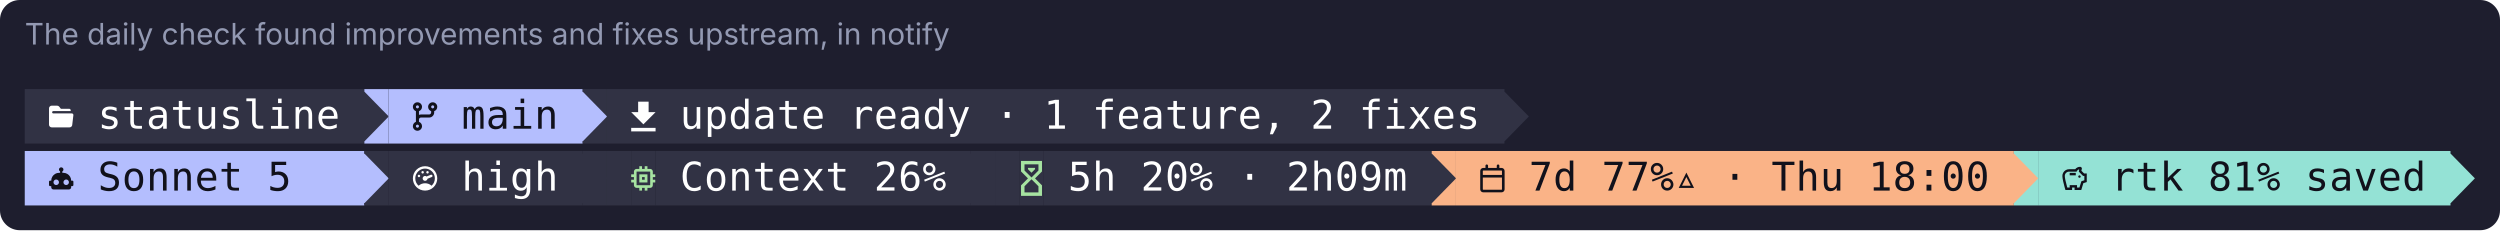
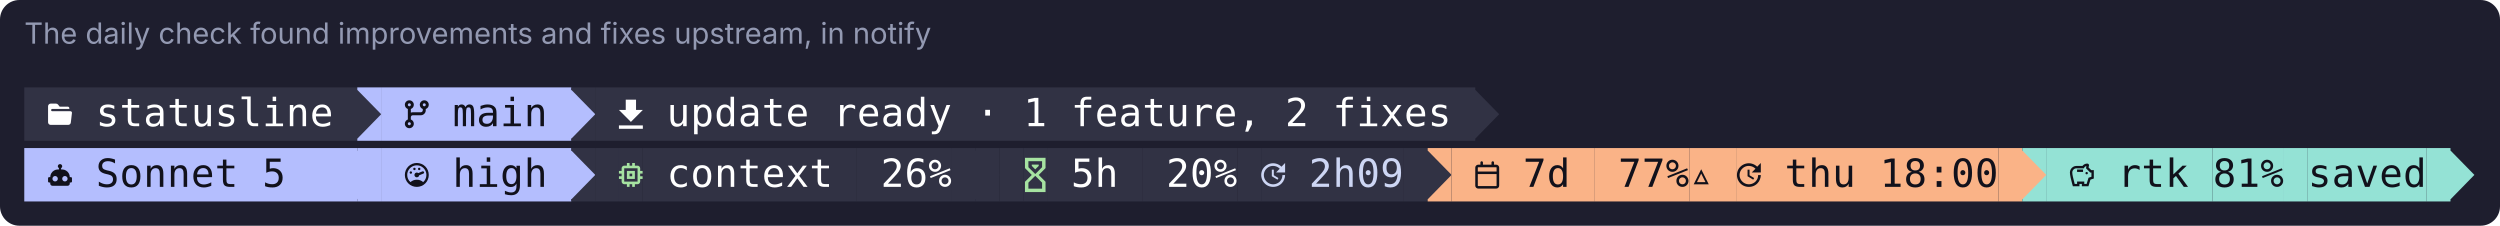
- <svg xmlns="http://www.w3.org/2000/svg" width="1010" height="93" viewBox="0 0 1010 93" role="img" aria-label="The daily check found improvements and fixes upstream, in notify">
-   <rect width="1010" height="93" rx="8" fill="#1e1e2e" />
+ <svg xmlns="http://www.w3.org/2000/svg" width="1030" height="93" viewBox="0 0 1030 93" role="img" aria-label="The daily check found improvements and fixes upstream, in notify">
+   <rect width="1030" height="93" rx="8" fill="#1e1e2e" />
  <text x="10" y="18" font-family="-apple-system,Segoe UI,system-ui,sans-serif" font-size="12" fill="#9399b2">The daily check found improvements and fixes upstream, in notify</text>
  <rect x="10.00" y="36" width="137.20" height="22" fill="rgb(49,50,68)" />
  <path d="M133 1134H400Q466 1134 507 1080L576 989Q582 981 591 981H991Q1022 981 1045 959Q1068 936 1067 905V867H210Q187 867 170.0 850.0Q153 833 153 810Q153 786 170.0 769.0Q187 752 210 752H1123Q1154 752 1177 730Q1200 707 1199 676Q1199 670 1199 667L1144 200Q1144 144 1105.0 105.0Q1066 66 1010 66H133Q78 66 39.0 105.0Q0 144 0 200V1000Q0 1056 39.0 1095.0Q78 1134 133 1134Z" fill="rgb(255,255,255)" transform="translate(19.80 52.00) scale(0.00821 -0.00821)" />
  <text x="44.30" y="52" text-anchor="middle" font-family="ui-monospace,SFMono-Regular,Menlo,Consolas,monospace" font-size="16" fill="rgb(255,255,255)">s</text>
  <text x="54.10" y="52" text-anchor="middle" font-family="ui-monospace,SFMono-Regular,Menlo,Consolas,monospace" font-size="16" fill="rgb(255,255,255)">t</text>
  <text x="63.90" y="52" text-anchor="middle" font-family="ui-monospace,SFMono-Regular,Menlo,Consolas,monospace" font-size="16" fill="rgb(255,255,255)">a</text>
  <text x="73.70" y="52" text-anchor="middle" font-family="ui-monospace,SFMono-Regular,Menlo,Consolas,monospace" font-size="16" fill="rgb(255,255,255)">t</text>
  <text x="83.50" y="52" text-anchor="middle" font-family="ui-monospace,SFMono-Regular,Menlo,Consolas,monospace" font-size="16" fill="rgb(255,255,255)">u</text>
  <text x="93.30" y="52" text-anchor="middle" font-family="ui-monospace,SFMono-Regular,Menlo,Consolas,monospace" font-size="16" fill="rgb(255,255,255)">s</text>
  <text x="103.10" y="52" text-anchor="middle" font-family="ui-monospace,SFMono-Regular,Menlo,Consolas,monospace" font-size="16" fill="rgb(255,255,255)">l</text>
  <text x="112.90" y="52" text-anchor="middle" font-family="ui-monospace,SFMono-Regular,Menlo,Consolas,monospace" font-size="16" fill="rgb(255,255,255)">i</text>
  <text x="122.70" y="52" text-anchor="middle" font-family="ui-monospace,SFMono-Regular,Menlo,Consolas,monospace" font-size="16" fill="rgb(255,255,255)">n</text>
  <text x="132.50" y="52" text-anchor="middle" font-family="ui-monospace,SFMono-Regular,Menlo,Consolas,monospace" font-size="16" fill="rgb(255,255,255)">e</text>
  <rect x="147.20" y="36" width="9.80" height="22" fill="rgb(180,190,254)" />
  <path d="M-72 1812H13L1200 602L13 -612H-72Z" fill="rgb(49,50,68)" transform="translate(147.20 52.00) scale(0.00821 -0.00821)" />
  <rect x="157.00" y="36" width="78.40" height="22" fill="rgb(180,190,254)" />
  <path d="M750 1076Q750 1168 816.0 1234.0Q882 1300 975.0 1300.0Q1068 1300 1134.0 1234.0Q1200 1168 1200 1076Q1200 1004 1158 944Q1116 886 1049 864V800Q1049 698 976 624Q903 550 800 550H400Q359 550 329 522Q299 492 300 450V338Q366 314 408.0 256.0Q450 198 450 126Q450 32 384.0 -34.0Q318 -100 225 -100Q132 -100 66 -34Q0 32 0 126Q0 198 42.0 256.0Q84 314 150 338V864Q84 888 42.0 946.0Q0 1004 0 1076Q0 1168 66.0 1234.0Q132 1300 225.0 1300.0Q318 1300 384.0 1234.0Q450 1168 450 1076Q450 1004 408.0 946.0Q366 888 300 864V680Q348 700 400 700H800Q841 700 871.0 730.0Q901 760 900 800V864Q834 888 792.0 946.0Q750 1004 750 1076ZM225 1000Q255 1000 277.0 1022.0Q299 1044 300 1076Q300 1106 278.0 1128.0Q256 1150 225.0 1150.0Q194 1150 172.0 1128.0Q150 1106 150.0 1075.0Q150 1044 172.0 1022.0Q194 1000 225 1000ZM975 1000Q1005 1000 1027.0 1022.0Q1049 1044 1049.0 1075.0Q1049 1106 1028 1128Q1006 1150 975.0 1150.0Q944 1150 922.0 1128.0Q900 1106 900.0 1075.0Q900 1044 922.0 1022.0Q944 1000 975 1000ZM225 50Q255 50 277 72Q299 94 300 126Q300 156 278.0 178.0Q256 200 225.0 200.0Q194 200 172.0 178.0Q150 156 150.0 125.0Q150 94 172.0 72.0Q194 50 225 50Z" fill="rgb(17,17,27)" transform="translate(166.80 52.00) scale(0.00821 -0.00821)" />
  <text x="191.30" y="52" text-anchor="middle" font-family="ui-monospace,SFMono-Regular,Menlo,Consolas,monospace" font-size="16" fill="rgb(17,17,27)">m</text>
  <text x="201.10" y="52" text-anchor="middle" font-family="ui-monospace,SFMono-Regular,Menlo,Consolas,monospace" font-size="16" fill="rgb(17,17,27)">a</text>
  <text x="210.90" y="52" text-anchor="middle" font-family="ui-monospace,SFMono-Regular,Menlo,Consolas,monospace" font-size="16" fill="rgb(17,17,27)">i</text>
  <text x="220.70" y="52" text-anchor="middle" font-family="ui-monospace,SFMono-Regular,Menlo,Consolas,monospace" font-size="16" fill="rgb(17,17,27)">n</text>
  <rect x="235.40" y="36" width="9.80" height="22" fill="rgb(49,50,68)" />
  <path d="M-72 1812H13L1200 602L13 -612H-72Z" fill="rgb(180,190,254)" transform="translate(235.40 52.00) scale(0.00821 -0.00821)" />
  <rect x="245.20" y="36" width="362.60" height="22" fill="rgb(49,50,68)" />
  <path d="M0 -131H1200V42H0ZM1200 816H858Q858 815 858 1331H342V816H0L600 216Z" fill="rgb(255,255,255)" transform="translate(255.00 52.00) scale(0.00821 -0.00821)" />
  <text x="279.50" y="52" text-anchor="middle" font-family="ui-monospace,SFMono-Regular,Menlo,Consolas,monospace" font-size="16" fill="rgb(255,255,255)">u</text>
  <text x="289.30" y="52" text-anchor="middle" font-family="ui-monospace,SFMono-Regular,Menlo,Consolas,monospace" font-size="16" fill="rgb(255,255,255)">p</text>
  <text x="299.10" y="52" text-anchor="middle" font-family="ui-monospace,SFMono-Regular,Menlo,Consolas,monospace" font-size="16" fill="rgb(255,255,255)">d</text>
  <text x="308.90" y="52" text-anchor="middle" font-family="ui-monospace,SFMono-Regular,Menlo,Consolas,monospace" font-size="16" fill="rgb(255,255,255)">a</text>
  <text x="318.70" y="52" text-anchor="middle" font-family="ui-monospace,SFMono-Regular,Menlo,Consolas,monospace" font-size="16" fill="rgb(255,255,255)">t</text>
  <text x="328.50" y="52" text-anchor="middle" font-family="ui-monospace,SFMono-Regular,Menlo,Consolas,monospace" font-size="16" fill="rgb(255,255,255)">e</text>
  <text x="348.10" y="52" text-anchor="middle" font-family="ui-monospace,SFMono-Regular,Menlo,Consolas,monospace" font-size="16" fill="rgb(255,255,255)">r</text>
  <text x="357.90" y="52" text-anchor="middle" font-family="ui-monospace,SFMono-Regular,Menlo,Consolas,monospace" font-size="16" fill="rgb(255,255,255)">e</text>
  <text x="367.70" y="52" text-anchor="middle" font-family="ui-monospace,SFMono-Regular,Menlo,Consolas,monospace" font-size="16" fill="rgb(255,255,255)">a</text>
  <text x="377.50" y="52" text-anchor="middle" font-family="ui-monospace,SFMono-Regular,Menlo,Consolas,monospace" font-size="16" fill="rgb(255,255,255)">d</text>
  <text x="387.30" y="52" text-anchor="middle" font-family="ui-monospace,SFMono-Regular,Menlo,Consolas,monospace" font-size="16" fill="rgb(255,255,255)">y</text>
  <text x="406.90" y="52" text-anchor="middle" font-family="ui-monospace,SFMono-Regular,Menlo,Consolas,monospace" font-size="16" fill="rgb(255,255,255)">·</text>
  <text x="426.50" y="52" text-anchor="middle" font-family="ui-monospace,SFMono-Regular,Menlo,Consolas,monospace" font-size="16" fill="rgb(255,255,255)">1</text>
  <text x="446.10" y="52" text-anchor="middle" font-family="ui-monospace,SFMono-Regular,Menlo,Consolas,monospace" font-size="16" fill="rgb(255,255,255)">f</text>
  <text x="455.90" y="52" text-anchor="middle" font-family="ui-monospace,SFMono-Regular,Menlo,Consolas,monospace" font-size="16" fill="rgb(255,255,255)">e</text>
  <text x="465.70" y="52" text-anchor="middle" font-family="ui-monospace,SFMono-Regular,Menlo,Consolas,monospace" font-size="16" fill="rgb(255,255,255)">a</text>
  <text x="475.50" y="52" text-anchor="middle" font-family="ui-monospace,SFMono-Regular,Menlo,Consolas,monospace" font-size="16" fill="rgb(255,255,255)">t</text>
  <text x="485.30" y="52" text-anchor="middle" font-family="ui-monospace,SFMono-Regular,Menlo,Consolas,monospace" font-size="16" fill="rgb(255,255,255)">u</text>
  <text x="495.10" y="52" text-anchor="middle" font-family="ui-monospace,SFMono-Regular,Menlo,Consolas,monospace" font-size="16" fill="rgb(255,255,255)">r</text>
  <text x="504.90" y="52" text-anchor="middle" font-family="ui-monospace,SFMono-Regular,Menlo,Consolas,monospace" font-size="16" fill="rgb(255,255,255)">e</text>
  <text x="514.70" y="52" text-anchor="middle" font-family="ui-monospace,SFMono-Regular,Menlo,Consolas,monospace" font-size="16" fill="rgb(255,255,255)">,</text>
  <text x="534.30" y="52" text-anchor="middle" font-family="ui-monospace,SFMono-Regular,Menlo,Consolas,monospace" font-size="16" fill="rgb(255,255,255)">2</text>
  <text x="553.90" y="52" text-anchor="middle" font-family="ui-monospace,SFMono-Regular,Menlo,Consolas,monospace" font-size="16" fill="rgb(255,255,255)">f</text>
  <text x="563.70" y="52" text-anchor="middle" font-family="ui-monospace,SFMono-Regular,Menlo,Consolas,monospace" font-size="16" fill="rgb(255,255,255)">i</text>
  <text x="573.50" y="52" text-anchor="middle" font-family="ui-monospace,SFMono-Regular,Menlo,Consolas,monospace" font-size="16" fill="rgb(255,255,255)">x</text>
  <text x="583.30" y="52" text-anchor="middle" font-family="ui-monospace,SFMono-Regular,Menlo,Consolas,monospace" font-size="16" fill="rgb(255,255,255)">e</text>
  <text x="593.10" y="52" text-anchor="middle" font-family="ui-monospace,SFMono-Regular,Menlo,Consolas,monospace" font-size="16" fill="rgb(255,255,255)">s</text>
  <path d="M-72 1812H13L1200 602L13 -612H-72Z" fill="rgb(49,50,68)" transform="translate(607.80 52.00) scale(0.00821 -0.00821)" />
  <rect x="10.00" y="61" width="137.20" height="22" fill="rgb(180,190,254)" />
  <path d="M600 1144Q646 1144 678.0 1112.0Q710 1080 710 1037Q710 1006 694.0 980.5Q678 955 654 943V874H710Q812 874 900.0 821.5Q988 769 1039.0 682.0Q1090 595 1090 490H1144Q1166 490 1183.0 475.0Q1200 460 1200 437V274Q1200 251 1183.0 235.5Q1166 220 1144 220H1090V164Q1090 120 1058.0 88.0Q1026 56 980 56H220Q174 56 142.0 88.0Q110 120 110 164V220H56Q34 220 17.0 235.0Q0 250 0 274V437Q0 460 16.0 475.0Q32 490 56 490H110Q110 595 161.0 682.0Q212 769 300.0 821.5Q388 874 490 874H546V943Q522 956 506.0 981.0Q490 1006 490 1037Q490 1081 522.0 1112.5Q554 1144 600 1144ZM354 546Q298 546 259.0 505.5Q220 465 220.0 409.0Q220 353 259.0 313.5Q298 274 354.0 274.0Q410 274 450.0 313.5Q490 353 490.0 409.0Q490 465 450.0 505.5Q410 546 354 546ZM846 546Q790 546 750.0 505.5Q710 465 710.0 409.0Q710 353 749.0 313.5Q788 274 844.0 274.0Q900 274 940.0 313.5Q980 353 980.0 409.0Q980 465 941.0 505.5Q902 546 846 546Z" fill="rgb(17,17,27)" transform="translate(19.80 77.00) scale(0.00821 -0.00821)" />
  <text x="44.30" y="77" text-anchor="middle" font-family="ui-monospace,SFMono-Regular,Menlo,Consolas,monospace" font-size="16" fill="rgb(17,17,27)">S</text>
  <text x="54.10" y="77" text-anchor="middle" font-family="ui-monospace,SFMono-Regular,Menlo,Consolas,monospace" font-size="16" fill="rgb(17,17,27)">o</text>
  <text x="63.90" y="77" text-anchor="middle" font-family="ui-monospace,SFMono-Regular,Menlo,Consolas,monospace" font-size="16" fill="rgb(17,17,27)">n</text>
  <text x="73.70" y="77" text-anchor="middle" font-family="ui-monospace,SFMono-Regular,Menlo,Consolas,monospace" font-size="16" fill="rgb(17,17,27)">n</text>
  <text x="83.50" y="77" text-anchor="middle" font-family="ui-monospace,SFMono-Regular,Menlo,Consolas,monospace" font-size="16" fill="rgb(17,17,27)">e</text>
  <text x="93.30" y="77" text-anchor="middle" font-family="ui-monospace,SFMono-Regular,Menlo,Consolas,monospace" font-size="16" fill="rgb(17,17,27)">t</text>
  <text x="112.90" y="77" text-anchor="middle" font-family="ui-monospace,SFMono-Regular,Menlo,Consolas,monospace" font-size="16" fill="rgb(17,17,27)">5</text>
-   <rect x="147.20" y="61" width="9.80" height="22" fill="rgb(49,50,68)" />
+   <rect x="147.20" y="61" width="9.80" height="22" fill="rgb(180,190,254)" />
  <path d="M-72 1812H13L1200 602L13 -612H-72Z" fill="rgb(180,190,254)" transform="translate(147.20 77.00) scale(0.00821 -0.00821)" />
-   <rect x="157.00" y="61" width="78.40" height="22" fill="rgb(49,50,68)" />
-   <path d="M600 1200Q482 1200 370.5 1155.0Q259 1110 174.5 1025.5Q90 941 45.0 829.5Q0 718 0.0 599.5Q0 481 45.0 370.0Q90 259 174.5 174.5Q259 90 370.5 45.0Q482 0 600.0 0.0Q718 0 829.5 45.0Q941 90 1025.0 174.5Q1109 259 1154.5 370.0Q1200 481 1200.0 599.5Q1200 718 1154.5 829.5Q1109 941 1025.0 1025.5Q941 1110 829.5 1155.0Q718 1200 600 1200ZM600 1082Q729 1082 840.5 1017.0Q952 952 1016.5 840.5Q1081 729 1081 600Q1081 493 1039.0 400.0Q997 307 918 240Q856 299 773.0 330.0Q690 361 600 361Q420 361 282 240Q203 307 161.0 400.0Q119 493 119 600Q119 729 183.5 840.5Q248 952 359.5 1017.0Q471 1082 600 1082ZM479 961Q454 961 437.0 944.0Q420 927 420.0 901.5Q420 876 437.0 858.0Q454 840 479.5 840.0Q505 840 523.0 858.0Q541 876 541.0 901.5Q541 927 522.5 944.0Q504 961 479 961ZM721 961Q696 961 677.5 944.0Q659 927 659.0 901.5Q659 876 677.0 858.0Q695 840 720.5 840.0Q746 840 763.0 858.0Q780 876 780.0 901.5Q780 927 763.0 944.0Q746 961 721 961ZM907 783Q899 783 885 780L673 693Q648 713 615.5 718.5Q583 724 555 710Q510 693 490.5 646.5Q471 600 489.0 555.0Q507 510 553.5 490.0Q600 470 645 490Q676 501 695.5 526.5Q715 552 721 583L930 668Q952 676 962.0 700.0Q972 724 963 746Q955 763 939.5 773.0Q924 783 907 783ZM298 780Q273 780 256.5 763.0Q240 746 240.0 721.0Q240 696 256.5 677.5Q273 659 298.5 659.0Q324 659 342.0 677.5Q360 696 360.0 721.0Q360 746 341.5 763.0Q323 780 298 780Z" fill="rgb(255,255,255)" transform="translate(166.80 77.00) scale(0.00821 -0.00821)" />
-   <text x="191.30" y="77" text-anchor="middle" font-family="ui-monospace,SFMono-Regular,Menlo,Consolas,monospace" font-size="16" fill="rgb(255,255,255)">h</text>
-   <text x="201.10" y="77" text-anchor="middle" font-family="ui-monospace,SFMono-Regular,Menlo,Consolas,monospace" font-size="16" fill="rgb(255,255,255)">i</text>
-   <text x="210.90" y="77" text-anchor="middle" font-family="ui-monospace,SFMono-Regular,Menlo,Consolas,monospace" font-size="16" fill="rgb(255,255,255)">g</text>
-   <text x="220.70" y="77" text-anchor="middle" font-family="ui-monospace,SFMono-Regular,Menlo,Consolas,monospace" font-size="16" fill="rgb(255,255,255)">h</text>
+   <rect x="157.00" y="61" width="78.40" height="22" fill="rgb(180,190,254)" />
+   <path d="M600 1200Q482 1200 370.5 1155.0Q259 1110 174.5 1025.5Q90 941 45.0 829.5Q0 718 0.0 599.5Q0 481 45.0 370.0Q90 259 174.5 174.5Q259 90 370.5 45.0Q482 0 600.0 0.0Q718 0 829.5 45.0Q941 90 1025.0 174.5Q1109 259 1154.5 370.0Q1200 481 1200.0 599.5Q1200 718 1154.5 829.5Q1109 941 1025.0 1025.5Q941 1110 829.5 1155.0Q718 1200 600 1200ZM600 1082Q729 1082 840.5 1017.0Q952 952 1016.5 840.5Q1081 729 1081 600Q1081 493 1039.0 400.0Q997 307 918 240Q856 299 773.0 330.0Q690 361 600 361Q420 361 282 240Q203 307 161.0 400.0Q119 493 119 600Q119 729 183.5 840.5Q248 952 359.5 1017.0Q471 1082 600 1082ZM479 961Q454 961 437.0 944.0Q420 927 420.0 901.5Q420 876 437.0 858.0Q454 840 479.5 840.0Q505 840 523.0 858.0Q541 876 541.0 901.5Q541 927 522.5 944.0Q504 961 479 961ZM721 961Q696 961 677.5 944.0Q659 927 659.0 901.5Q659 876 677.0 858.0Q695 840 720.5 840.0Q746 840 763.0 858.0Q780 876 780.0 901.5Q780 927 763.0 944.0Q746 961 721 961ZM907 783Q899 783 885 780L673 693Q648 713 615.5 718.5Q583 724 555 710Q510 693 490.5 646.5Q471 600 489.0 555.0Q507 510 553.5 490.0Q600 470 645 490Q676 501 695.5 526.5Q715 552 721 583L930 668Q952 676 962.0 700.0Q972 724 963 746Q955 763 939.5 773.0Q924 783 907 783ZM298 780Q273 780 256.5 763.0Q240 746 240.0 721.0Q240 696 256.5 677.5Q273 659 298.5 659.0Q324 659 342.0 677.5Q360 696 360.0 721.0Q360 746 341.5 763.0Q323 780 298 780Z" fill="rgb(17,17,27)" transform="translate(166.80 77.00) scale(0.00821 -0.00821)" />
+   <text x="191.30" y="77" text-anchor="middle" font-family="ui-monospace,SFMono-Regular,Menlo,Consolas,monospace" font-size="16" fill="rgb(17,17,27)">h</text>
+   <text x="201.10" y="77" text-anchor="middle" font-family="ui-monospace,SFMono-Regular,Menlo,Consolas,monospace" font-size="16" fill="rgb(17,17,27)">i</text>
+   <text x="210.90" y="77" text-anchor="middle" font-family="ui-monospace,SFMono-Regular,Menlo,Consolas,monospace" font-size="16" fill="rgb(17,17,27)">g</text>
+   <text x="220.70" y="77" text-anchor="middle" font-family="ui-monospace,SFMono-Regular,Menlo,Consolas,monospace" font-size="16" fill="rgb(17,17,27)">h</text>
  <rect x="235.40" y="61" width="9.80" height="22" fill="rgb(49,50,68)" />
-   <path d="M-72 1812H13L1200 602L13 -612H-72Z" fill="rgb(49,50,68)" transform="translate(235.40 77.00) scale(0.00821 -0.00821)" />
+   <path d="M-72 1812H13L1200 602L13 -612H-72Z" fill="rgb(180,190,254)" transform="translate(235.40 77.00) scale(0.00821 -0.00821)" />
  <rect x="245.20" y="61" width="9.80" height="22" fill="rgb(49,50,68)" />
  <rect x="255.00" y="61" width="9.80" height="22" fill="rgb(49,50,68)" />
  <path d="M935 266H265V935H935ZM1200 666V800H1065V935Q1065 988 1026.0 1027.0Q987 1066 935 1066H800Q800 1065 800 1200H665V1066H534Q534 1065 534 1200H400V1066H265Q212 1066 173.5 1027.0Q135 988 135 935V800H0V666H135V534H0Q0 535 0 401H135V266Q135 213 174.0 174.0Q213 135 265 135H400V0H534V135H665V0H800V135H935Q988 135 1026.5 174.0Q1065 213 1065 266V401H1200V534H1065V666ZM665 534H534V666H665ZM800 800H400Q400 801 400 401H800Z" fill="rgb(166,227,161)" transform="translate(255.00 77.00) scale(0.00821 -0.00821)" />
-   <rect x="264.80" y="61" width="127.40" height="22" fill="rgb(49,50,68)" />
-   <text x="279.50" y="77" text-anchor="middle" font-family="ui-monospace,SFMono-Regular,Menlo,Consolas,monospace" font-size="16" fill="rgb(255,255,255)">C</text>
+   <rect x="264.80" y="61" width="88.20" height="22" fill="rgb(49,50,68)" />
+   <text x="279.50" y="77" text-anchor="middle" font-family="ui-monospace,SFMono-Regular,Menlo,Consolas,monospace" font-size="16" fill="rgb(255,255,255)">c</text>
  <text x="289.30" y="77" text-anchor="middle" font-family="ui-monospace,SFMono-Regular,Menlo,Consolas,monospace" font-size="16" fill="rgb(255,255,255)">o</text>
  <text x="299.10" y="77" text-anchor="middle" font-family="ui-monospace,SFMono-Regular,Menlo,Consolas,monospace" font-size="16" fill="rgb(255,255,255)">n</text>
  <text x="308.90" y="77" text-anchor="middle" font-family="ui-monospace,SFMono-Regular,Menlo,Consolas,monospace" font-size="16" fill="rgb(255,255,255)">t</text>
  <text x="318.70" y="77" text-anchor="middle" font-family="ui-monospace,SFMono-Regular,Menlo,Consolas,monospace" font-size="16" fill="rgb(255,255,255)">e</text>
  <text x="328.50" y="77" text-anchor="middle" font-family="ui-monospace,SFMono-Regular,Menlo,Consolas,monospace" font-size="16" fill="rgb(255,255,255)">x</text>
  <text x="338.30" y="77" text-anchor="middle" font-family="ui-monospace,SFMono-Regular,Menlo,Consolas,monospace" font-size="16" fill="rgb(255,255,255)">t</text>
-   <text x="357.90" y="77" text-anchor="middle" font-family="ui-monospace,SFMono-Regular,Menlo,Consolas,monospace" font-size="16" fill="rgb(255,255,255)">2</text>
-   <text x="367.70" y="77" text-anchor="middle" font-family="ui-monospace,SFMono-Regular,Menlo,Consolas,monospace" font-size="16" fill="rgb(255,255,255)">6</text>
-   <text x="377.50" y="77" text-anchor="middle" font-family="ui-monospace,SFMono-Regular,Menlo,Consolas,monospace" font-size="16" fill="rgb(255,255,255)">%</text>
+   <rect x="353.00" y="61" width="39.20" height="22" fill="rgb(49,50,68)" />
+   <text x="367.70" y="77" text-anchor="middle" font-family="ui-monospace,SFMono-Regular,Menlo,Consolas,monospace" font-size="16" fill="rgb(255,255,255)">2</text>
+   <text x="377.50" y="77" text-anchor="middle" font-family="ui-monospace,SFMono-Regular,Menlo,Consolas,monospace" font-size="16" fill="rgb(255,255,255)">6</text>
+   <text x="387.30" y="77" text-anchor="middle" font-family="ui-monospace,SFMono-Regular,Menlo,Consolas,monospace" font-size="16" fill="rgb(255,255,255)">%</text>
  <rect x="392.20" y="61" width="9.80" height="22" fill="rgb(49,50,68)" />
-   <path d="M-72 1812H13L1200 602L13 -612H-72Z" fill="rgb(49,50,68)" transform="translate(392.20 77.00) scale(0.00821 -0.00821)" />
  <rect x="402.00" y="61" width="9.80" height="22" fill="rgb(49,50,68)" />
+   <path d="M-72 1812H13L1200 602L13 -612H-72Z" fill="rgb(49,50,68)" transform="translate(402.00 77.00) scale(0.00821 -0.00821)" />
  <rect x="411.80" y="61" width="9.80" height="22" fill="rgb(49,50,68)" />
-   <path d="M84 1459H1116V943L774 600Q772 600 1116 258V-259H84V258L426 600Q428 600 84 943ZM942 214 600 556 256 214V-89H942ZM600 645 942 988V1291H256V988ZM426 1117H774V1053L600 879L426 1053Z" fill="rgb(166,227,161)" transform="translate(411.80 77.00) scale(0.00821 -0.00821)" />
-   <rect x="421.60" y="61" width="156.80" height="22" fill="rgb(49,50,68)" />
-   <text x="436.30" y="77" text-anchor="middle" font-family="ui-monospace,SFMono-Regular,Menlo,Consolas,monospace" font-size="16" fill="rgb(255,255,255)">5</text>
-   <text x="446.10" y="77" text-anchor="middle" font-family="ui-monospace,SFMono-Regular,Menlo,Consolas,monospace" font-size="16" fill="rgb(255,255,255)">h</text>
-   <text x="465.70" y="77" text-anchor="middle" font-family="ui-monospace,SFMono-Regular,Menlo,Consolas,monospace" font-size="16" fill="rgb(255,255,255)">2</text>
-   <text x="475.50" y="77" text-anchor="middle" font-family="ui-monospace,SFMono-Regular,Menlo,Consolas,monospace" font-size="16" fill="rgb(255,255,255)">0</text>
-   <text x="485.30" y="77" text-anchor="middle" font-family="ui-monospace,SFMono-Regular,Menlo,Consolas,monospace" font-size="16" fill="rgb(255,255,255)">%</text>
-   <text x="504.90" y="77" text-anchor="middle" font-family="ui-monospace,SFMono-Regular,Menlo,Consolas,monospace" font-size="16" fill="rgb(255,255,255)">·</text>
-   <text x="524.50" y="77" text-anchor="middle" font-family="ui-monospace,SFMono-Regular,Menlo,Consolas,monospace" font-size="16" fill="rgb(255,255,255)">2</text>
-   <text x="534.30" y="77" text-anchor="middle" font-family="ui-monospace,SFMono-Regular,Menlo,Consolas,monospace" font-size="16" fill="rgb(255,255,255)">h</text>
-   <text x="544.10" y="77" text-anchor="middle" font-family="ui-monospace,SFMono-Regular,Menlo,Consolas,monospace" font-size="16" fill="rgb(255,255,255)">0</text>
-   <text x="553.90" y="77" text-anchor="middle" font-family="ui-monospace,SFMono-Regular,Menlo,Consolas,monospace" font-size="16" fill="rgb(255,255,255)">9</text>
-   <text x="563.70" y="77" text-anchor="middle" font-family="ui-monospace,SFMono-Regular,Menlo,Consolas,monospace" font-size="16" fill="rgb(255,255,255)">m</text>
-   <rect x="578.40" y="61" width="9.80" height="22" fill="rgb(250,179,135)" />
-   <path d="M-72 1812H13L1200 602L13 -612H-72Z" fill="rgb(49,50,68)" transform="translate(578.40 77.00) scale(0.00821 -0.00821)" />
-   <rect x="588.20" y="61" width="225.40" height="22" fill="rgb(250,179,135)" />
-   <path d="M387 1222V1115H815V1222Q815 1249 835 1267Q853 1286 879.0 1286.0Q905 1286 924.0 1267.0Q943 1248 943 1222V1115H1051Q1113 1115 1157.0 1071.0Q1201 1027 1201 965V64Q1201 1 1157 -42Q1113 -86 1051 -85H151Q89 -85 45 -42Q1 2 1 64V965Q1 1028 45 1071Q89 1115 151 1115H259V1222Q259 1249 277 1267Q297 1286 323.0 1286.0Q349 1286 368.0 1267.0Q387 1248 387 1222ZM129 643V64Q129 55 135.0 49.0Q141 43 151 43H1051Q1059 43 1067 49Q1071 55 1071 64V643ZM1051 986H151Q143 986 135 980Q129 974 129 965V771H1071V965Q1071 974 1067 980Q1059 986 1051 986Z" fill="rgb(17,17,27)" transform="translate(598.00 77.00) scale(0.00821 -0.00821)" />
-   <text x="622.50" y="77" text-anchor="middle" font-family="ui-monospace,SFMono-Regular,Menlo,Consolas,monospace" font-size="16" fill="rgb(17,17,27)">7</text>
-   <text x="632.30" y="77" text-anchor="middle" font-family="ui-monospace,SFMono-Regular,Menlo,Consolas,monospace" font-size="16" fill="rgb(17,17,27)">d</text>
-   <text x="651.90" y="77" text-anchor="middle" font-family="ui-monospace,SFMono-Regular,Menlo,Consolas,monospace" font-size="16" fill="rgb(17,17,27)">7</text>
-   <text x="661.70" y="77" text-anchor="middle" font-family="ui-monospace,SFMono-Regular,Menlo,Consolas,monospace" font-size="16" fill="rgb(17,17,27)">7</text>
-   <text x="671.50" y="77" text-anchor="middle" font-family="ui-monospace,SFMono-Regular,Menlo,Consolas,monospace" font-size="16" fill="rgb(17,17,27)">%</text>
-   <text x="681.30" y="77" text-anchor="middle" font-family="ui-monospace,SFMono-Regular,Menlo,Consolas,monospace" font-size="16" fill="rgb(17,17,27)">▵</text>
-   <text x="700.90" y="77" text-anchor="middle" font-family="ui-monospace,SFMono-Regular,Menlo,Consolas,monospace" font-size="16" fill="rgb(17,17,27)">·</text>
-   <text x="720.50" y="77" text-anchor="middle" font-family="ui-monospace,SFMono-Regular,Menlo,Consolas,monospace" font-size="16" fill="rgb(17,17,27)">T</text>
-   <text x="730.30" y="77" text-anchor="middle" font-family="ui-monospace,SFMono-Regular,Menlo,Consolas,monospace" font-size="16" fill="rgb(17,17,27)">h</text>
-   <text x="740.10" y="77" text-anchor="middle" font-family="ui-monospace,SFMono-Regular,Menlo,Consolas,monospace" font-size="16" fill="rgb(17,17,27)">u</text>
-   <text x="759.70" y="77" text-anchor="middle" font-family="ui-monospace,SFMono-Regular,Menlo,Consolas,monospace" font-size="16" fill="rgb(17,17,27)">1</text>
-   <text x="769.50" y="77" text-anchor="middle" font-family="ui-monospace,SFMono-Regular,Menlo,Consolas,monospace" font-size="16" fill="rgb(17,17,27)">8</text>
-   <text x="779.30" y="77" text-anchor="middle" font-family="ui-monospace,SFMono-Regular,Menlo,Consolas,monospace" font-size="16" fill="rgb(17,17,27)">:</text>
-   <text x="789.10" y="77" text-anchor="middle" font-family="ui-monospace,SFMono-Regular,Menlo,Consolas,monospace" font-size="16" fill="rgb(17,17,27)">0</text>
-   <text x="798.90" y="77" text-anchor="middle" font-family="ui-monospace,SFMono-Regular,Menlo,Consolas,monospace" font-size="16" fill="rgb(17,17,27)">0</text>
-   <rect x="813.60" y="61" width="9.80" height="22" fill="rgb(148,226,213)" />
-   <path d="M-72 1812H13L1200 602L13 -612H-72Z" fill="rgb(250,179,135)" transform="translate(813.60 77.00) scale(0.00821 -0.00821)" />
-   <rect x="823.40" y="61" width="166.60" height="22" fill="rgb(148,226,213)" />
-   <path d="M780 692Q780 714 798.5 732.0Q817 750 841.0 750.0Q865 750 883.5 732.0Q902 714 902.0 690.0Q902 666 883.5 648.0Q865 630 841.0 630.0Q817 630 798.5 648.0Q780 666 780 692ZM360 750H659V872H360ZM1200 842V420L1031 364L930 30H600V150H479V30H150L110 168Q65 332 37 460Q0 642 0 720Q0 810 44.0 886.0Q88 962 164.0 1007.0Q240 1052 329 1052H631Q673 1106 735.0 1138.0Q797 1170 871 1170Q908 1170 934.0 1145.0Q960 1120 960 1080Q960 1064 952 1046Q938 1012 935 976L1070 842ZM1081 720H1019L811 932Q811 990 825 1046Q783 1036 749.0 1005.0Q715 974 701 932H329Q242 932 180.5 870.0Q119 808 119 720Q119 590 240 150H360V270H721V150H840L935 460L1081 508Z" fill="rgb(17,17,27)" transform="translate(833.20 77.00) scale(0.00821 -0.00821)" />
-   <text x="857.70" y="77" text-anchor="middle" font-family="ui-monospace,SFMono-Regular,Menlo,Consolas,monospace" font-size="16" fill="rgb(17,17,27)">r</text>
-   <text x="867.50" y="77" text-anchor="middle" font-family="ui-monospace,SFMono-Regular,Menlo,Consolas,monospace" font-size="16" fill="rgb(17,17,27)">t</text>
-   <text x="877.30" y="77" text-anchor="middle" font-family="ui-monospace,SFMono-Regular,Menlo,Consolas,monospace" font-size="16" fill="rgb(17,17,27)">k</text>
-   <text x="896.90" y="77" text-anchor="middle" font-family="ui-monospace,SFMono-Regular,Menlo,Consolas,monospace" font-size="16" fill="rgb(17,17,27)">8</text>
-   <text x="906.70" y="77" text-anchor="middle" font-family="ui-monospace,SFMono-Regular,Menlo,Consolas,monospace" font-size="16" fill="rgb(17,17,27)">1</text>
-   <text x="916.50" y="77" text-anchor="middle" font-family="ui-monospace,SFMono-Regular,Menlo,Consolas,monospace" font-size="16" fill="rgb(17,17,27)">%</text>
-   <text x="936.10" y="77" text-anchor="middle" font-family="ui-monospace,SFMono-Regular,Menlo,Consolas,monospace" font-size="16" fill="rgb(17,17,27)">s</text>
-   <text x="945.90" y="77" text-anchor="middle" font-family="ui-monospace,SFMono-Regular,Menlo,Consolas,monospace" font-size="16" fill="rgb(17,17,27)">a</text>
-   <text x="955.70" y="77" text-anchor="middle" font-family="ui-monospace,SFMono-Regular,Menlo,Consolas,monospace" font-size="16" fill="rgb(17,17,27)">v</text>
-   <text x="965.50" y="77" text-anchor="middle" font-family="ui-monospace,SFMono-Regular,Menlo,Consolas,monospace" font-size="16" fill="rgb(17,17,27)">e</text>
-   <text x="975.30" y="77" text-anchor="middle" font-family="ui-monospace,SFMono-Regular,Menlo,Consolas,monospace" font-size="16" fill="rgb(17,17,27)">d</text>
-   <path d="M-72 1812H13L1200 602L13 -612H-72Z" fill="rgb(148,226,213)" transform="translate(990.00 77.00) scale(0.00821 -0.00821)" />
+   <rect x="421.60" y="61" width="9.80" height="22" fill="rgb(49,50,68)" />
+   <path d="M84 1459H1116V943L774 600Q772 600 1116 258V-259H84V258L426 600Q428 600 84 943ZM942 214 600 556 256 214V-89H942ZM600 645 942 988V1291H256V988ZM426 1117H774V1053L600 879L426 1053Z" fill="rgb(166,227,161)" transform="translate(421.60 77.00) scale(0.00821 -0.00821)" />
+   <rect x="431.40" y="61" width="39.20" height="22" fill="rgb(49,50,68)" />
+   <text x="446.10" y="77" text-anchor="middle" font-family="ui-monospace,SFMono-Regular,Menlo,Consolas,monospace" font-size="16" fill="rgb(255,255,255)">5</text>
+   <text x="455.90" y="77" text-anchor="middle" font-family="ui-monospace,SFMono-Regular,Menlo,Consolas,monospace" font-size="16" fill="rgb(255,255,255)">h</text>
+   <rect x="470.60" y="61" width="39.20" height="22" fill="rgb(49,50,68)" />
+   <text x="485.30" y="77" text-anchor="middle" font-family="ui-monospace,SFMono-Regular,Menlo,Consolas,monospace" font-size="16" fill="rgb(255,255,255)">2</text>
+   <text x="495.10" y="77" text-anchor="middle" font-family="ui-monospace,SFMono-Regular,Menlo,Consolas,monospace" font-size="16" fill="rgb(255,255,255)">0</text>
+   <text x="504.90" y="77" text-anchor="middle" font-family="ui-monospace,SFMono-Regular,Menlo,Consolas,monospace" font-size="16" fill="rgb(255,255,255)">%</text>
+   <rect x="509.80" y="61" width="9.80" height="22" fill="rgb(49,50,68)" />
+   <rect x="519.60" y="61" width="58.80" height="22" fill="rgb(49,50,68)" />
+   <path d="M1201 725H748L932 912Q842 1002 721.5 1035.5Q601 1069 482.5 1039.0Q364 1009 273.0 920.0Q182 831 150.5 712.5Q119 594 150.5 475.0Q182 356 273.0 266.5Q364 177 482.5 146.0Q601 115 721.0 146.0Q841 177 932 265Q1067 403 1066 594H1201Q1201 488 1157 378Q1110 256 1026 174Q910 58 755.5 19.0Q601 -20 446.5 19.0Q292 58 178.0 172.5Q64 287 23.0 440.5Q-18 594 21.0 747.0Q60 900 176.0 1012.5Q292 1125 445.0 1166.0Q598 1207 751.0 1166.0Q904 1125 1019 1013L1201 1200ZM635 866V584L867 443L820 362L535 534V866Z" fill="rgb(205,214,244)" transform="translate(519.60 77.00) scale(0.00821 -0.00821)" />
+   <text x="544.10" y="77" text-anchor="middle" font-family="ui-monospace,SFMono-Regular,Menlo,Consolas,monospace" font-size="16" fill="rgb(205,214,244)">2</text>
+   <text x="553.90" y="77" text-anchor="middle" font-family="ui-monospace,SFMono-Regular,Menlo,Consolas,monospace" font-size="16" fill="rgb(205,214,244)">h</text>
+   <text x="563.70" y="77" text-anchor="middle" font-family="ui-monospace,SFMono-Regular,Menlo,Consolas,monospace" font-size="16" fill="rgb(205,214,244)">0</text>
+   <text x="573.50" y="77" text-anchor="middle" font-family="ui-monospace,SFMono-Regular,Menlo,Consolas,monospace" font-size="16" fill="rgb(205,214,244)">9</text>
+   <rect x="578.40" y="61" width="9.80" height="22" fill="rgb(49,50,68)" />
+   <rect x="588.20" y="61" width="9.80" height="22" fill="rgb(250,179,135)" />
+   <path d="M-72 1812H13L1200 602L13 -612H-72Z" fill="rgb(49,50,68)" transform="translate(588.20 77.00) scale(0.00821 -0.00821)" />
+   <rect x="598.00" y="61" width="58.80" height="22" fill="rgb(250,179,135)" />
+   <path d="M387 1222V1115H815V1222Q815 1249 835 1267Q853 1286 879.0 1286.0Q905 1286 924.0 1267.0Q943 1248 943 1222V1115H1051Q1113 1115 1157.0 1071.0Q1201 1027 1201 965V64Q1201 1 1157 -42Q1113 -86 1051 -85H151Q89 -85 45 -42Q1 2 1 64V965Q1 1028 45 1071Q89 1115 151 1115H259V1222Q259 1249 277 1267Q297 1286 323.0 1286.0Q349 1286 368.0 1267.0Q387 1248 387 1222ZM129 643V64Q129 55 135.0 49.0Q141 43 151 43H1051Q1059 43 1067 49Q1071 55 1071 64V643ZM1051 986H151Q143 986 135 980Q129 974 129 965V771H1071V965Q1071 974 1067 980Q1059 986 1051 986Z" fill="rgb(17,17,27)" transform="translate(607.80 77.00) scale(0.00821 -0.00821)" />
+   <text x="632.30" y="77" text-anchor="middle" font-family="ui-monospace,SFMono-Regular,Menlo,Consolas,monospace" font-size="16" fill="rgb(17,17,27)">7</text>
+   <text x="642.10" y="77" text-anchor="middle" font-family="ui-monospace,SFMono-Regular,Menlo,Consolas,monospace" font-size="16" fill="rgb(17,17,27)">d</text>
+   <rect x="656.80" y="61" width="39.20" height="22" fill="rgb(250,179,135)" />
+   <text x="671.50" y="77" text-anchor="middle" font-family="ui-monospace,SFMono-Regular,Menlo,Consolas,monospace" font-size="16" fill="rgb(17,17,27)">7</text>
+   <text x="681.30" y="77" text-anchor="middle" font-family="ui-monospace,SFMono-Regular,Menlo,Consolas,monospace" font-size="16" fill="rgb(17,17,27)">7</text>
+   <text x="691.10" y="77" text-anchor="middle" font-family="ui-monospace,SFMono-Regular,Menlo,Consolas,monospace" font-size="16" fill="rgb(17,17,27)">%</text>
+   <rect x="696.00" y="61" width="19.60" height="22" fill="rgb(250,179,135)" />
+   <text x="700.90" y="77" text-anchor="middle" font-family="ui-monospace,SFMono-Regular,Menlo,Consolas,monospace" font-size="16" fill="rgb(17,17,27)">▵</text>
+   <rect x="715.60" y="61" width="107.80" height="22" fill="rgb(250,179,135)" />
+   <path d="M1201 725H748L932 912Q842 1002 721.5 1035.5Q601 1069 482.5 1039.0Q364 1009 273.0 920.0Q182 831 150.5 712.5Q119 594 150.5 475.0Q182 356 273.0 266.5Q364 177 482.5 146.0Q601 115 721.0 146.0Q841 177 932 265Q1067 403 1066 594H1201Q1201 488 1157 378Q1110 256 1026 174Q910 58 755.5 19.0Q601 -20 446.5 19.0Q292 58 178.0 172.5Q64 287 23.0 440.5Q-18 594 21.0 747.0Q60 900 176.0 1012.5Q292 1125 445.0 1166.0Q598 1207 751.0 1166.0Q904 1125 1019 1013L1201 1200ZM635 866V584L867 443L820 362L535 534V866Z" fill="rgb(17,17,27)" transform="translate(715.60 77.00) scale(0.00821 -0.00821)" />
+   <text x="740.10" y="77" text-anchor="middle" font-family="ui-monospace,SFMono-Regular,Menlo,Consolas,monospace" font-size="16" fill="rgb(17,17,27)">t</text>
+   <text x="749.90" y="77" text-anchor="middle" font-family="ui-monospace,SFMono-Regular,Menlo,Consolas,monospace" font-size="16" fill="rgb(17,17,27)">h</text>
+   <text x="759.70" y="77" text-anchor="middle" font-family="ui-monospace,SFMono-Regular,Menlo,Consolas,monospace" font-size="16" fill="rgb(17,17,27)">u</text>
+   <text x="779.30" y="77" text-anchor="middle" font-family="ui-monospace,SFMono-Regular,Menlo,Consolas,monospace" font-size="16" fill="rgb(17,17,27)">1</text>
+   <text x="789.10" y="77" text-anchor="middle" font-family="ui-monospace,SFMono-Regular,Menlo,Consolas,monospace" font-size="16" fill="rgb(17,17,27)">8</text>
+   <text x="798.90" y="77" text-anchor="middle" font-family="ui-monospace,SFMono-Regular,Menlo,Consolas,monospace" font-size="16" fill="rgb(17,17,27)">:</text>
+   <text x="808.70" y="77" text-anchor="middle" font-family="ui-monospace,SFMono-Regular,Menlo,Consolas,monospace" font-size="16" fill="rgb(17,17,27)">0</text>
+   <text x="818.50" y="77" text-anchor="middle" font-family="ui-monospace,SFMono-Regular,Menlo,Consolas,monospace" font-size="16" fill="rgb(17,17,27)">0</text>
+   <rect x="823.40" y="61" width="9.80" height="22" fill="rgb(250,179,135)" />
+   <rect x="833.20" y="61" width="9.80" height="22" fill="rgb(148,226,213)" />
+   <path d="M-72 1812H13L1200 602L13 -612H-72Z" fill="rgb(250,179,135)" transform="translate(833.20 77.00) scale(0.00821 -0.00821)" />
+   <rect x="843.00" y="61" width="68.60" height="22" fill="rgb(148,226,213)" />
+   <path d="M780 692Q780 714 798.5 732.0Q817 750 841.0 750.0Q865 750 883.5 732.0Q902 714 902.0 690.0Q902 666 883.5 648.0Q865 630 841.0 630.0Q817 630 798.5 648.0Q780 666 780 692ZM360 750H659V872H360ZM1200 842V420L1031 364L930 30H600V150H479V30H150L110 168Q65 332 37 460Q0 642 0 720Q0 810 44.0 886.0Q88 962 164.0 1007.0Q240 1052 329 1052H631Q673 1106 735.0 1138.0Q797 1170 871 1170Q908 1170 934.0 1145.0Q960 1120 960 1080Q960 1064 952 1046Q938 1012 935 976L1070 842ZM1081 720H1019L811 932Q811 990 825 1046Q783 1036 749.0 1005.0Q715 974 701 932H329Q242 932 180.5 870.0Q119 808 119 720Q119 590 240 150H360V270H721V150H840L935 460L1081 508Z" fill="rgb(17,17,27)" transform="translate(852.80 77.00) scale(0.00821 -0.00821)" />
+   <text x="877.30" y="77" text-anchor="middle" font-family="ui-monospace,SFMono-Regular,Menlo,Consolas,monospace" font-size="16" fill="rgb(17,17,27)">r</text>
+   <text x="887.10" y="77" text-anchor="middle" font-family="ui-monospace,SFMono-Regular,Menlo,Consolas,monospace" font-size="16" fill="rgb(17,17,27)">t</text>
+   <text x="896.90" y="77" text-anchor="middle" font-family="ui-monospace,SFMono-Regular,Menlo,Consolas,monospace" font-size="16" fill="rgb(17,17,27)">k</text>
+   <rect x="911.60" y="61" width="29.40" height="22" fill="rgb(148,226,213)" />
+   <text x="916.50" y="77" text-anchor="middle" font-family="ui-monospace,SFMono-Regular,Menlo,Consolas,monospace" font-size="16" fill="rgb(17,17,27)">8</text>
+   <text x="926.30" y="77" text-anchor="middle" font-family="ui-monospace,SFMono-Regular,Menlo,Consolas,monospace" font-size="16" fill="rgb(17,17,27)">1</text>
+   <text x="936.10" y="77" text-anchor="middle" font-family="ui-monospace,SFMono-Regular,Menlo,Consolas,monospace" font-size="16" fill="rgb(17,17,27)">%</text>
+   <rect x="941.00" y="61" width="9.80" height="22" fill="rgb(148,226,213)" />
+   <rect x="950.80" y="61" width="49.00" height="22" fill="rgb(148,226,213)" />
+   <text x="955.70" y="77" text-anchor="middle" font-family="ui-monospace,SFMono-Regular,Menlo,Consolas,monospace" font-size="16" fill="rgb(17,17,27)">s</text>
+   <text x="965.50" y="77" text-anchor="middle" font-family="ui-monospace,SFMono-Regular,Menlo,Consolas,monospace" font-size="16" fill="rgb(17,17,27)">a</text>
+   <text x="975.30" y="77" text-anchor="middle" font-family="ui-monospace,SFMono-Regular,Menlo,Consolas,monospace" font-size="16" fill="rgb(17,17,27)">v</text>
+   <text x="985.10" y="77" text-anchor="middle" font-family="ui-monospace,SFMono-Regular,Menlo,Consolas,monospace" font-size="16" fill="rgb(17,17,27)">e</text>
+   <text x="994.90" y="77" text-anchor="middle" font-family="ui-monospace,SFMono-Regular,Menlo,Consolas,monospace" font-size="16" fill="rgb(17,17,27)">d</text>
+   <rect x="999.80" y="61" width="9.80" height="22" fill="rgb(148,226,213)" />
+   <path d="M-72 1812H13L1200 602L13 -612H-72Z" fill="rgb(148,226,213)" transform="translate(1009.60 77.00) scale(0.00821 -0.00821)" />
</svg>
